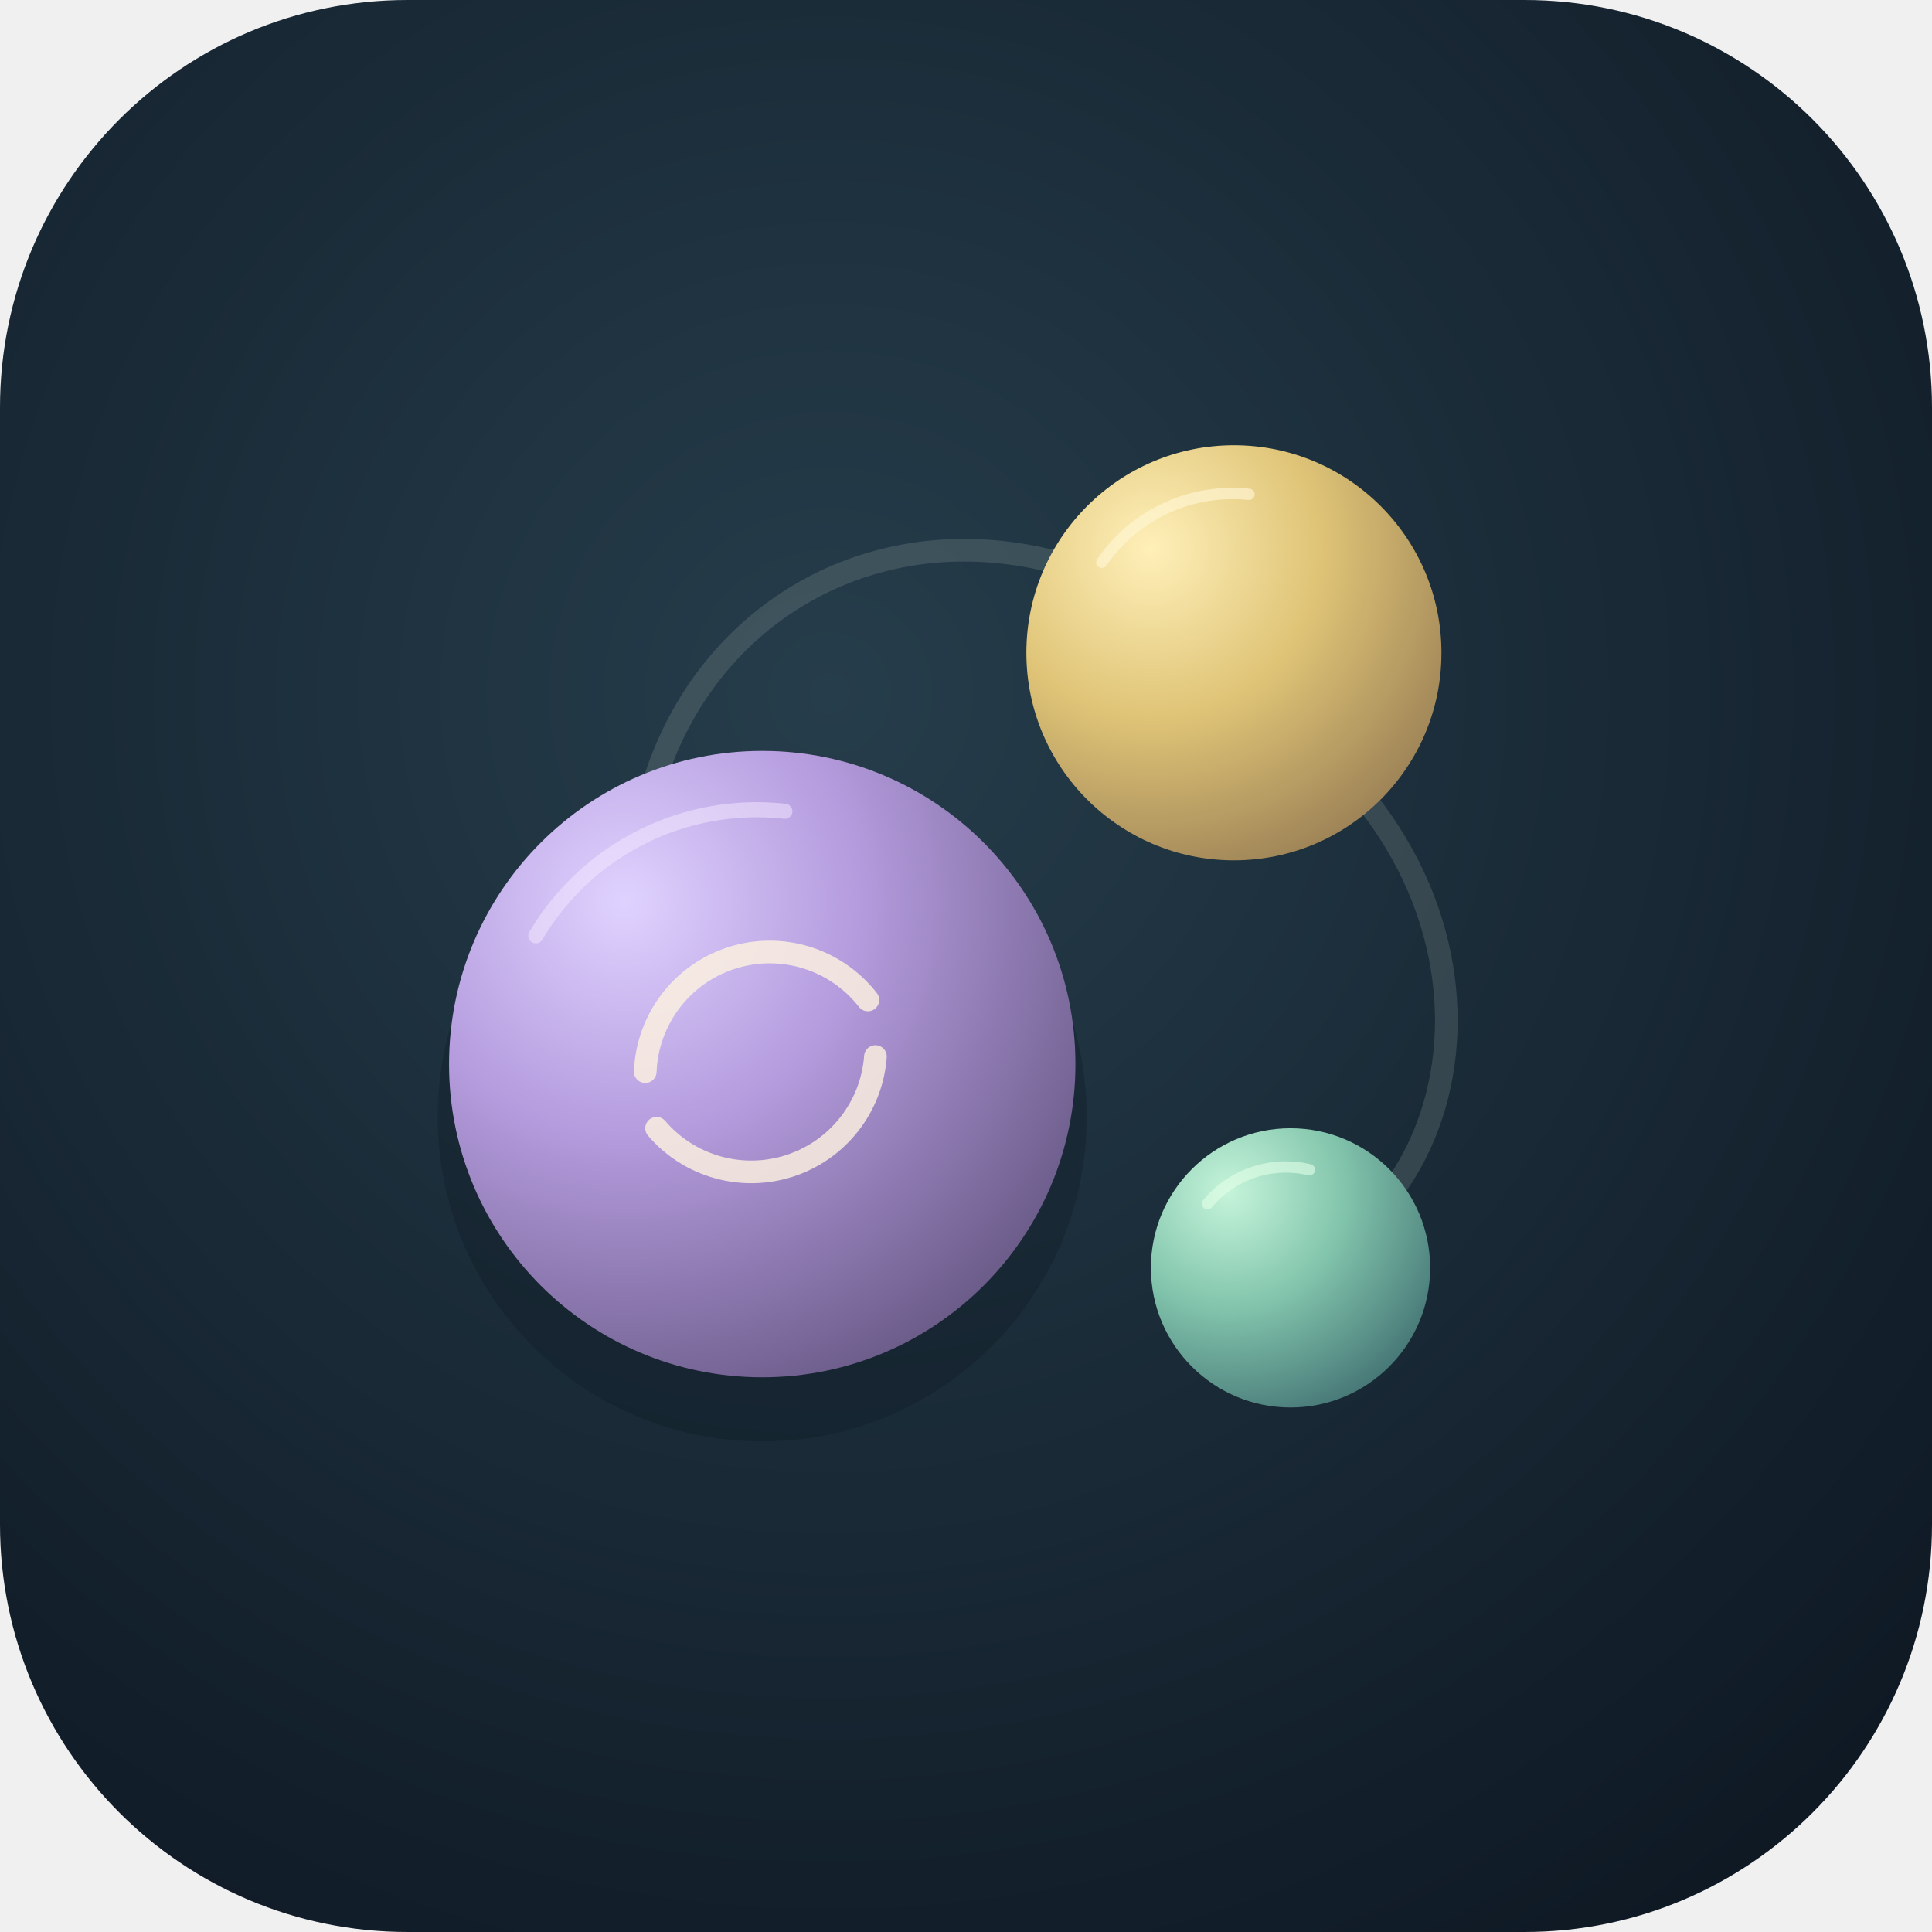
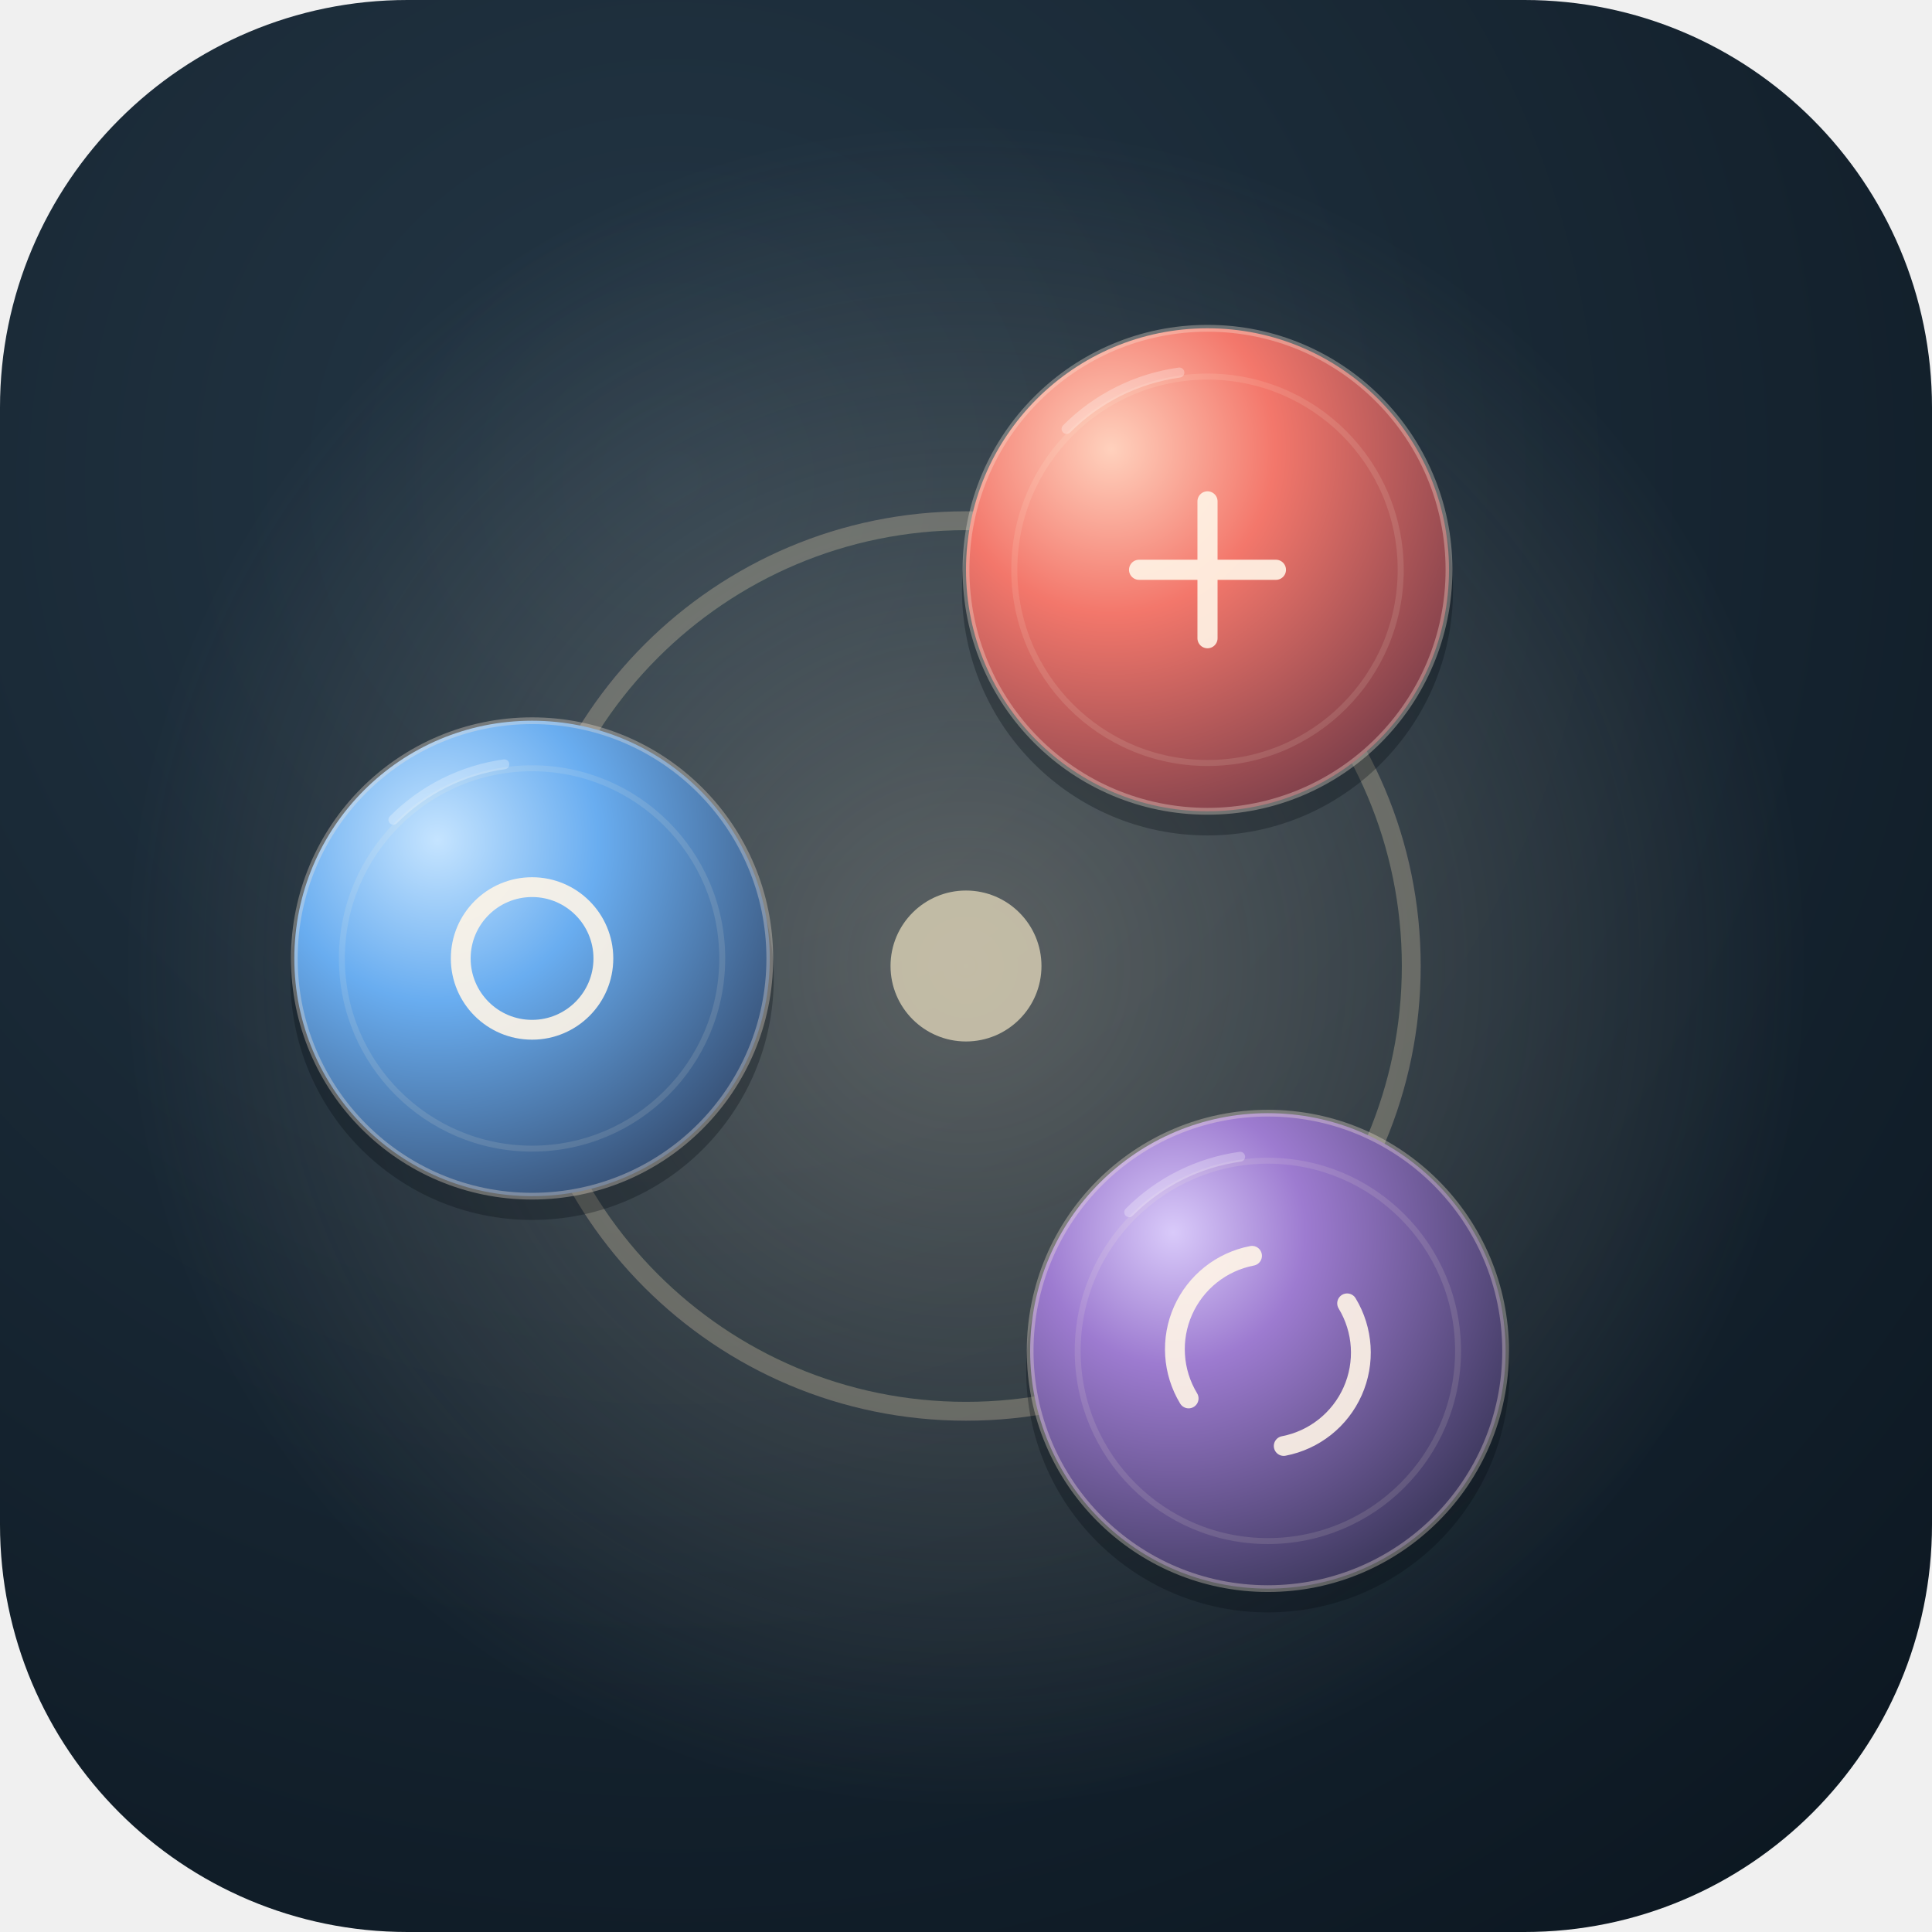
- <svg xmlns="http://www.w3.org/2000/svg" viewBox="0 0 512 512">
+ <svg xmlns="http://www.w3.org/2000/svg" width="512" height="512" viewBox="0 0 512 512">
  <defs>
-     <radialGradient id="background" cx="43%" cy="36%" r="80%">
-       <stop stop-color="#263d4b" />
-       <stop offset="1" stop-color="#0d1722" />
+     <radialGradient id="bg" cx="35%" cy="25%" r="95%">
+       <stop stop-color="#243746" />
+       <stop offset="1" stop-color="#0b1620" />
    </radialGradient>
-     <radialGradient id="violet" cx="28%" cy="24%" r="90%">
-       <stop stop-color="#dfd2ff" />
-       <stop offset=".42" stop-color="#b49bdd" />
-       <stop offset="1" stop-color="#62547f" />
+     <radialGradient id="violet" cx="30%" cy="25%" r="80%">
+       <stop stop-color="#d9cafa" />
+       <stop offset=".35" stop-color="#9d7bd0" />
+       <stop offset="1" stop-color="#413b62" />
    </radialGradient>
-     <radialGradient id="gold" cx="30%" cy="25%" r="90%">
-       <stop stop-color="#fff0b9" />
-       <stop offset=".45" stop-color="#dfc477" />
-       <stop offset="1" stop-color="#927751" />
+     <radialGradient id="red" cx="30%" cy="25%" r="85%">
+       <stop stop-color="#ffd1bd" />
+       <stop offset=".4" stop-color="#f3776b" />
+       <stop offset="1" stop-color="#793d49" />
    </radialGradient>
-     <radialGradient id="teal" cx="28%" cy="23%" r="90%">
-       <stop stop-color="#c5f4da" />
-       <stop offset=".45" stop-color="#83c6ad" />
-       <stop offset="1" stop-color="#406f71" />
+     <radialGradient id="blue" cx="30%" cy="25%" r="85%">
+       <stop stop-color="#c5e4ff" />
+       <stop offset=".4" stop-color="#69adf0" />
+       <stop offset="1" stop-color="#354d71" />
+     </radialGradient>
+     <radialGradient id="aura" cx="50%" cy="50%" r="50%">
+       <stop stop-color="#d6c7b1" stop-opacity=".34" />
+       <stop offset="1" stop-color="#d6c7b1" stop-opacity="0" />
    </radialGradient>
  </defs>
-   <rect width="512" height="512" rx="108" fill="url(#background)" />
-   <path d="M182 296C132 185 233 103 322 170M324 181C404 224 397 317 339 338" fill="none" stroke="#d4ddce" stroke-opacity=".15" stroke-width="6" stroke-linecap="round" />
-   <circle cx="202" cy="296" r="86" fill="#060e18" opacity=".22" />
-   <circle cx="202" cy="282" r="83" fill="url(#violet)" />
-   <path d="M142 248A68 68 0 0 1 208 215" fill="none" stroke="#f4e9ff" stroke-opacity=".52" stroke-width="4" stroke-linecap="round" />
-   <path d="M230 265A33 33 0 0 0 171 284M174 299A33 33 0 0 0 232 280" fill="none" stroke="#fff3df" stroke-opacity=".8" stroke-width="6" stroke-linecap="round" />
-   <circle cx="327" cy="173" r="55" fill="url(#gold)" />
-   <path d="M292 149A42 42 0 0 1 331 131" fill="none" stroke="#fff6d5" stroke-opacity=".65" stroke-width="3" stroke-linecap="round" />
-   <circle cx="342" cy="336" r="37" fill="url(#teal)" />
-   <path d="M320 319A27 27 0 0 1 347 310" fill="none" stroke="#e3ffe8" stroke-opacity=".6" stroke-width="3" stroke-linecap="round" />
+   <rect width="512" height="512" rx="108" fill="url(#bg)" />
+   <circle cx="256" cy="256" r="225" fill="url(#aura)" />
+   <circle cx="256" cy="256" r="118" fill="none" stroke="#d8c8aa" stroke-opacity=".32" stroke-width="5" />
+   <circle cx="256" cy="256" r="20" fill="#dfd5b9" opacity=".78" />
+   <g transform="translate(141 254) scale(1.05)">
+     <circle cy="5" r="61" fill="#050b12" opacity=".3" />
+     <circle r="60" fill="url(#blue)" stroke="#f9e9dc" stroke-opacity=".33" stroke-width="1.7" />
+     <circle r="48" fill="none" stroke="#fff9df" stroke-opacity=".12" stroke-width="1.5" />
+     <path d="M-35 -35 A49 49 0 0 1 -7 -49" fill="none" stroke="#fff" stroke-opacity=".27" stroke-width="2.5" stroke-linecap="round" />
+     <g fill="none" stroke="#fff5e7" stroke-opacity=".9" stroke-width="5" stroke-linecap="round" stroke-linejoin="round">
+       <circle r="18" />
+     </g>
+   </g>
+   <g transform="translate(320 151) scale(1.066667)">
+     <circle cy="5" r="61" fill="#050b12" opacity=".3" />
+     <circle r="60" fill="url(#red)" stroke="#f9e9dc" stroke-opacity=".33" stroke-width="1.7" />
+     <circle r="48" fill="none" stroke="#fff9df" stroke-opacity=".12" stroke-width="1.5" />
+     <path d="M-35 -35 A49 49 0 0 1 -7 -49" fill="none" stroke="#fff" stroke-opacity=".27" stroke-width="2.5" stroke-linecap="round" />
+     <g fill="none" stroke="#fff5e7" stroke-opacity=".9" stroke-width="5" stroke-linecap="round" stroke-linejoin="round">
+       <path d="M-17 0 H17 M0 -17 V17" />
+     </g>
+   </g>
+   <g transform="translate(336 358) scale(1.05)">
+     <circle cy="5" r="61" fill="#050b12" opacity=".3" />
+     <circle r="60" fill="url(#violet)" stroke="#f9e9dc" stroke-opacity=".33" stroke-width="1.7" />
+     <circle r="48" fill="none" stroke="#fff9df" stroke-opacity=".12" stroke-width="1.5" />
+     <path d="M-35 -35 A49 49 0 0 1 -7 -49" fill="none" stroke="#fff" stroke-opacity=".27" stroke-width="2.5" stroke-linecap="round" />
+     <g fill="none" stroke="#fff5e7" stroke-opacity=".9" stroke-width="5" stroke-linecap="round" stroke-linejoin="round">
+       <path d="M-20 12 A24 24 0 0 1 -4 -24 M20 -12 A24 24 0 0 1 4 24" />
+     </g>
+   </g>
</svg>
